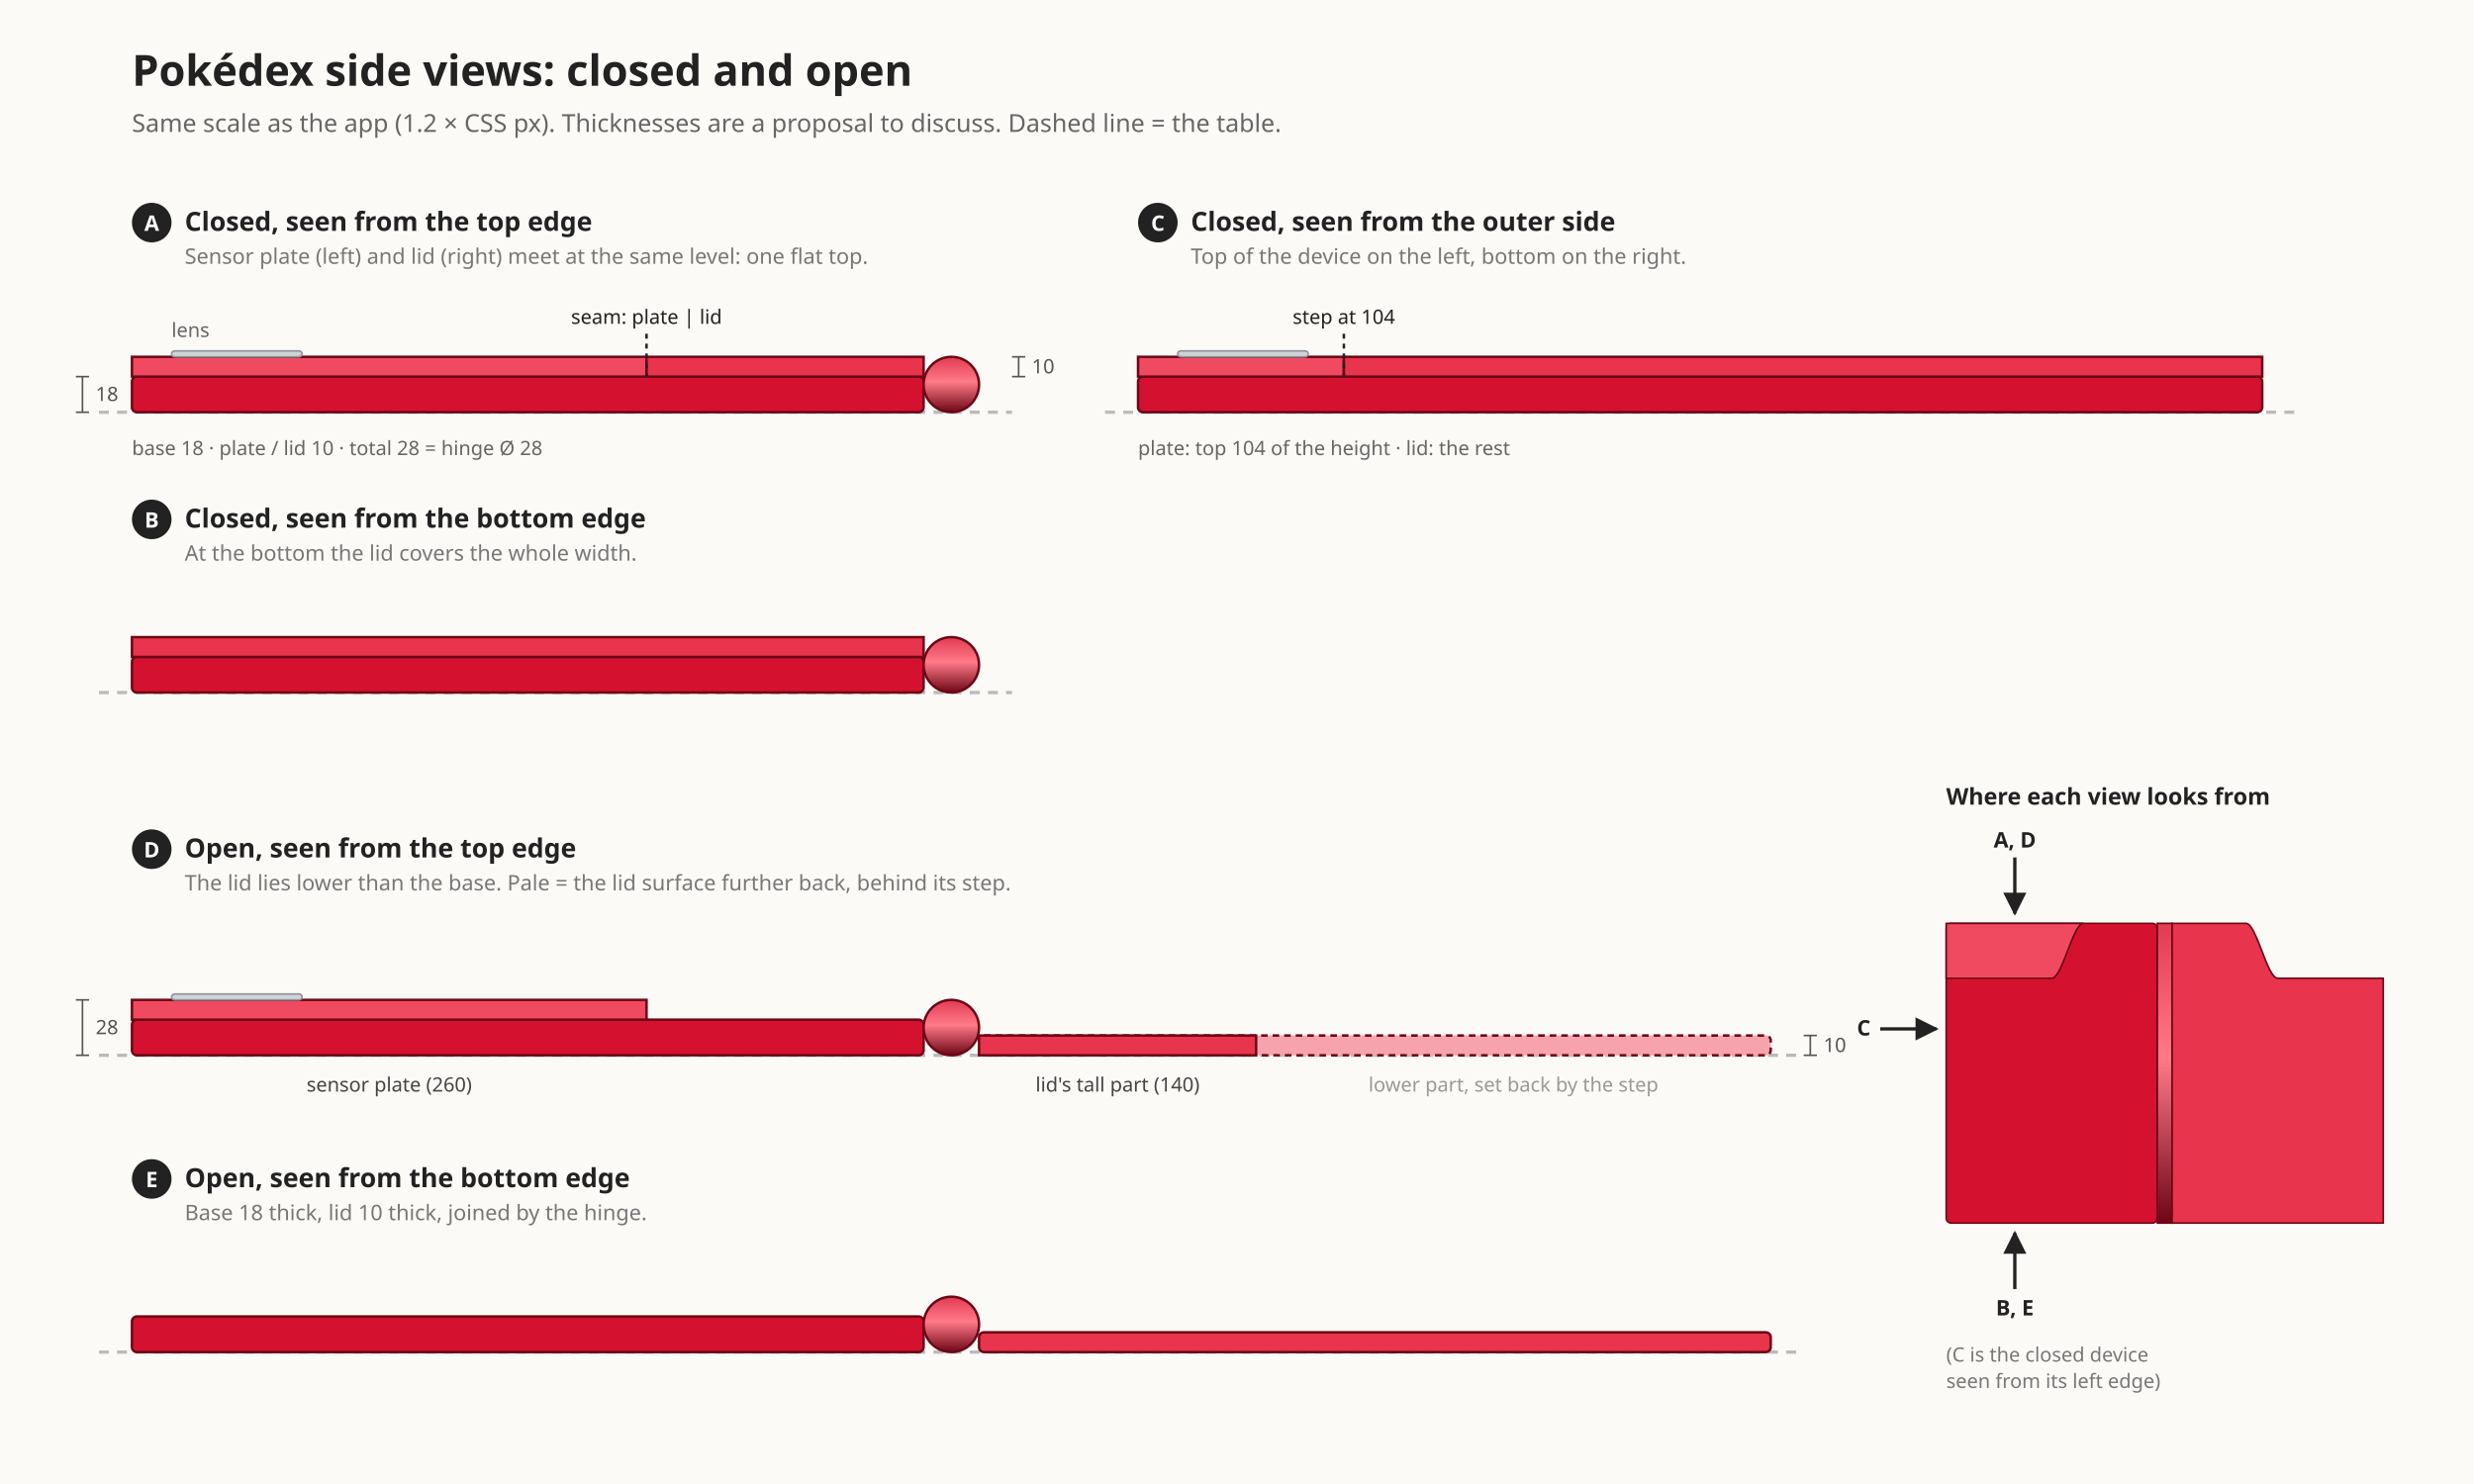
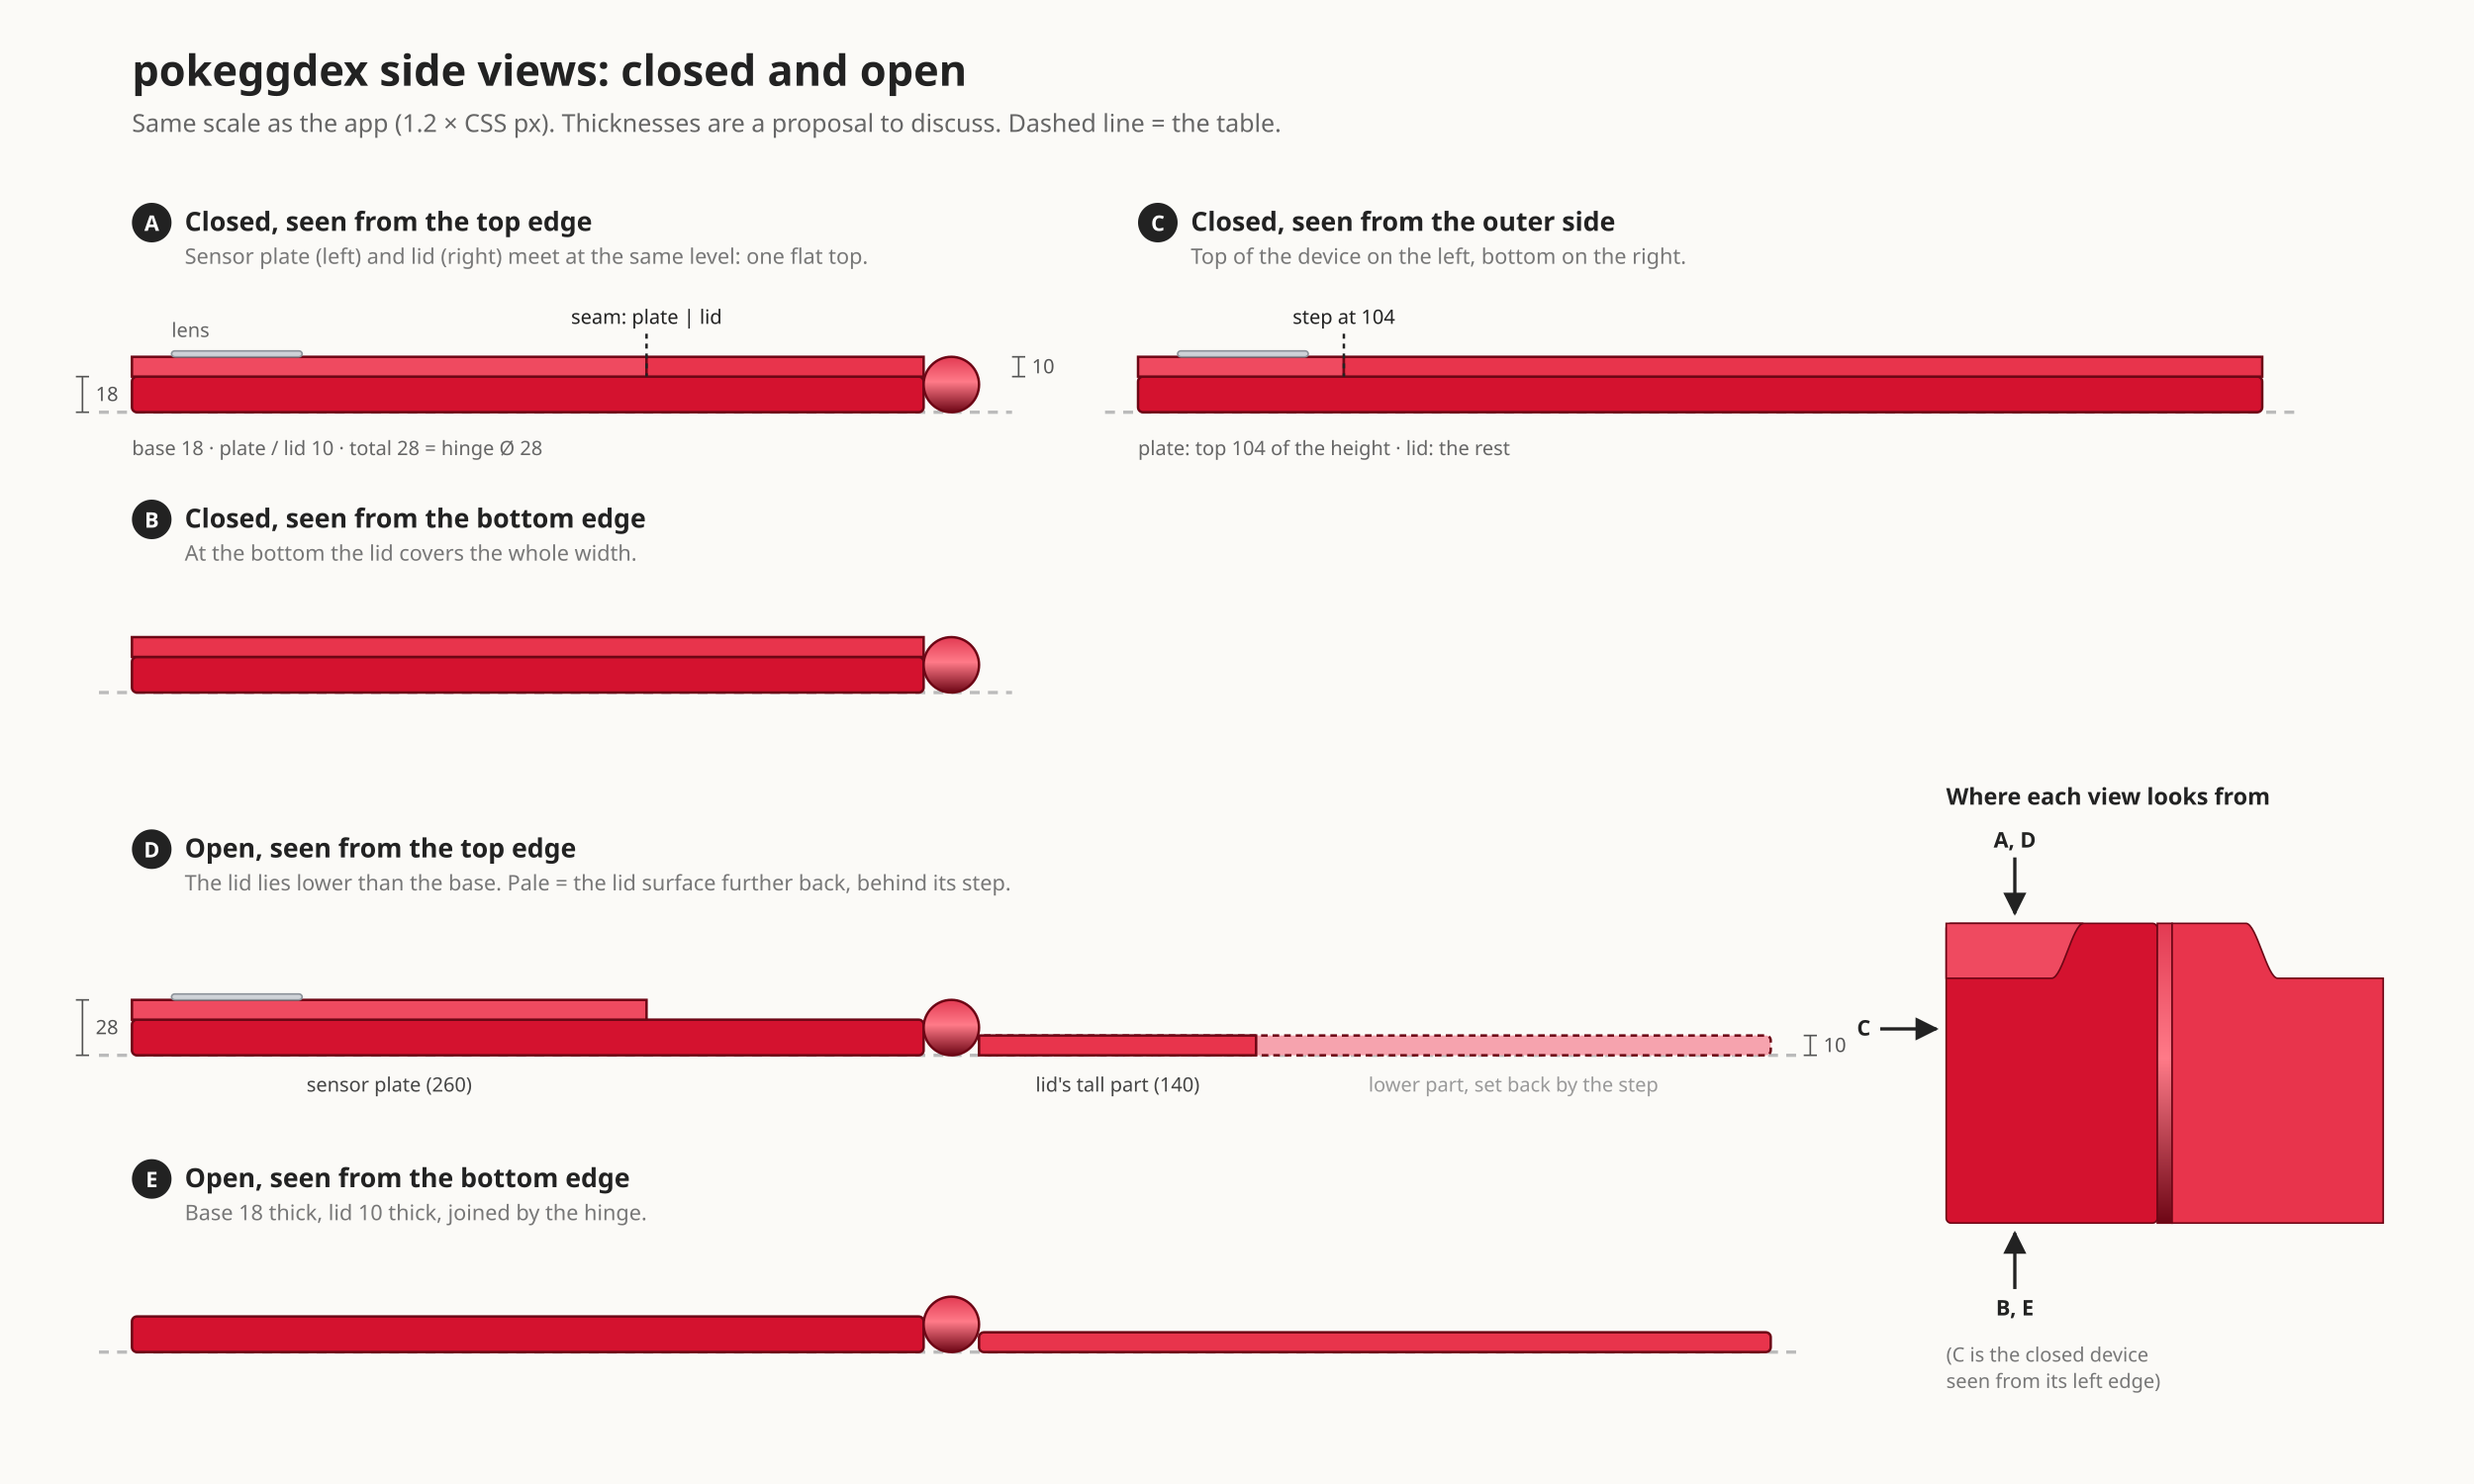
<svg xmlns="http://www.w3.org/2000/svg" viewBox="0 0 1500 900" width="1500" height="900" font-family="system-ui, sans-serif">
  <defs>
    <linearGradient id="hinge" x1="0" y1="0" x2="0" y2="1">
      <stop offset="0" stop-color="#e23a52" />
      <stop offset="0.45" stop-color="#ff7a88" />
      <stop offset="1" stop-color="#6d0615" />
    </linearGradient>
    <marker id="arr" viewBox="0 0 10 10" refX="9" refY="5" markerWidth="7" markerHeight="7" orient="auto">
      <path d="M0,0 L10,5 L0,10 Z" fill="#222" />
    </marker>
  </defs>
  <rect width="1500" height="900" fill="#fbfaf7" />
-   <text x="80" y="52" font-size="26" fill="#222" text-anchor="start" font-weight="700">Pokédex side views: closed and open</text>
+   <text x="80" y="52" font-size="26" fill="#222" text-anchor="start" font-weight="700">pokeggdex side views: closed and open</text>
  <text x="80" y="80" font-size="15" fill="#666" text-anchor="start" font-weight="400">Same scale as the app (1.2 × CSS px). Thicknesses are a proposal to discuss. Dashed line = the table.</text>
  <g>
    <circle cx="92" cy="135" r="12" fill="#222" />
    <text x="92" y="140" font-size="13" fill="#fff" text-anchor="middle" font-weight="700">A</text>
    <text x="112" y="140" font-size="16" fill="#222" text-anchor="start" font-weight="700">Closed, seen from the top edge</text>
    <text x="112" y="160" font-size="13" fill="#777" text-anchor="start" font-weight="400">Sensor plate (left) and lid (right) meet at the same level: one flat top.</text>
  </g>
  <line x1="60" y1="250" x2="613.6" y2="250" stroke="#bbb" stroke-width="2" stroke-dasharray="6 5" />
  <rect x="80" y="228.4" width="480" height="21.6" fill="#d4122f" stroke="#6d0615" stroke-width="1.5" rx="3" />
  <rect x="80" y="216.4" width="312" height="12" fill="#ef4a60" stroke="#6d0615" stroke-width="1.5" />
  <rect x="392" y="216.4" width="168" height="12" fill="#e8344c" stroke="#6d0615" stroke-width="1.5" />
  <rect x="104" y="212.8" width="79.2" height="3.6" rx="2" fill="#cfd3d8" stroke="#8d939a" stroke-width="1" />
  <circle cx="576.8" cy="233.2" r="16.8" fill="url(#hinge)" stroke="#6d0615" stroke-width="1.5" />
  <line x1="392" y1="202.4" x2="392" y2="228.4" stroke="#222" stroke-width="1.5" stroke-dasharray="3 3" />
  <text x="392" y="196.4" font-size="12" fill="#222" text-anchor="middle" font-weight="400">seam: plate | lid</text>
  <text x="104" y="204.4" font-size="12" fill="#666" text-anchor="start" font-weight="400">lens</text>
  <g stroke="#555" stroke-width="1">
    <line x1="50" y1="250" x2="50" y2="228.4" />
    <line x1="46" y1="250" x2="54" y2="250" />
    <line x1="46" y1="228.4" x2="54" y2="228.4" />
  </g>
  <text x="58" y="243.2" font-size="12" fill="#555" text-anchor="start" font-weight="400">18</text>
  <g stroke="#555" stroke-width="1">
    <line x1="617.6" y1="228.4" x2="617.6" y2="216.4" />
    <line x1="613.6" y1="228.4" x2="621.6" y2="228.4" />
    <line x1="613.6" y1="216.4" x2="621.6" y2="216.4" />
  </g>
  <text x="625.6" y="226.4" font-size="12" fill="#555" text-anchor="start" font-weight="400">10</text>
  <text x="80" y="276" font-size="12" fill="#666" text-anchor="start" font-weight="400">base 18  ·  plate / lid 10  ·  total 28 = hinge Ø 28</text>
  <g>
    <circle cx="92" cy="315" r="12" fill="#222" />
    <text x="92" y="320" font-size="13" fill="#fff" text-anchor="middle" font-weight="700">B</text>
    <text x="112" y="320" font-size="16" fill="#222" text-anchor="start" font-weight="700">Closed, seen from the bottom edge</text>
    <text x="112" y="340" font-size="13" fill="#777" text-anchor="start" font-weight="400">At the bottom the lid covers the whole width.</text>
  </g>
  <line x1="60" y1="420" x2="613.6" y2="420" stroke="#bbb" stroke-width="2" stroke-dasharray="6 5" />
  <rect x="80" y="398.4" width="480" height="21.6" fill="#d4122f" stroke="#6d0615" stroke-width="1.5" rx="3" />
  <rect x="80" y="386.4" width="480" height="12" fill="#e8344c" stroke="#6d0615" stroke-width="1.5" />
  <circle cx="576.8" cy="403.2" r="16.8" fill="url(#hinge)" stroke="#6d0615" stroke-width="1.5" />
  <g>
    <circle cx="702" cy="135" r="12" fill="#222" />
    <text x="702" y="140" font-size="13" fill="#fff" text-anchor="middle" font-weight="700">C</text>
    <text x="722" y="140" font-size="16" fill="#222" text-anchor="start" font-weight="700">Closed, seen from the outer side</text>
    <text x="722" y="160" font-size="13" fill="#777" text-anchor="start" font-weight="400">Top of the device on the left, bottom on the right.</text>
  </g>
  <line x1="670" y1="250" x2="1391.6" y2="250" stroke="#bbb" stroke-width="2" stroke-dasharray="6 5" />
  <rect x="690" y="228.4" width="681.6" height="21.6" fill="#d4122f" stroke="#6d0615" stroke-width="1.5" rx="3" />
  <rect x="690" y="216.4" width="124.8" height="12" fill="#ef4a60" stroke="#6d0615" stroke-width="1.5" />
  <rect x="814.8" y="216.4" width="556.8" height="12" fill="#e8344c" stroke="#6d0615" stroke-width="1.5" />
  <rect x="714" y="212.8" width="79.2" height="3.6" rx="2" fill="#cfd3d8" stroke="#8d939a" stroke-width="1" />
  <line x1="814.8" y1="202.4" x2="814.8" y2="228.4" stroke="#222" stroke-width="1.5" stroke-dasharray="3 3" />
  <text x="814.8" y="196.4" font-size="12" fill="#222" text-anchor="middle" font-weight="400">step at 104</text>
  <text x="690" y="276" font-size="12" fill="#666" text-anchor="start" font-weight="400">plate: top 104 of the height  ·  lid: the rest</text>
  <g>
    <circle cx="92" cy="515" r="12" fill="#222" />
    <text x="92" y="520" font-size="13" fill="#fff" text-anchor="middle" font-weight="700">D</text>
    <text x="112" y="520" font-size="16" fill="#222" text-anchor="start" font-weight="700">Open, seen from the top edge</text>
    <text x="112" y="540" font-size="13" fill="#777" text-anchor="start" font-weight="400">The lid lies lower than the base. Pale = the lid surface further back, behind its step.</text>
  </g>
  <line x1="60" y1="640" x2="1093.6" y2="640" stroke="#bbb" stroke-width="2" stroke-dasharray="6 5" />
  <rect x="80" y="618.4" width="480" height="21.6" fill="#d4122f" stroke="#6d0615" stroke-width="1.5" rx="3" />
  <rect x="80" y="606.4" width="312" height="12" fill="#ef4a60" stroke="#6d0615" stroke-width="1.5" />
  <rect x="104" y="602.8" width="79.2" height="3.6" rx="2" fill="#cfd3d8" stroke="#8d939a" stroke-width="1" />
  <circle cx="576.8" cy="623.2" r="16.8" fill="url(#hinge)" stroke="#6d0615" stroke-width="1.5" />
  <rect x="593.6" y="628" width="480" height="12" fill="#f6a3ae" stroke="#6d0615" stroke-width="1.5" rx="3" stroke-dasharray="4 3" />
  <rect x="593.6" y="628" width="168" height="12" fill="#e8344c" stroke="#6d0615" stroke-width="1.5" />
  <text x="677.6" y="662" font-size="12" fill="#444" text-anchor="middle" font-weight="400">lid's tall part (140)</text>
  <text x="917.6" y="662" font-size="12" fill="#999" text-anchor="middle" font-weight="400">lower part, set back by the step</text>
  <text x="236" y="662" font-size="12" fill="#444" text-anchor="middle" font-weight="400">sensor plate (260)</text>
  <g stroke="#555" stroke-width="1">
    <line x1="1097.6" y1="640" x2="1097.6" y2="628" />
    <line x1="1093.6" y1="640" x2="1101.6" y2="640" />
    <line x1="1093.6" y1="628" x2="1101.6" y2="628" />
  </g>
  <text x="1105.6" y="638" font-size="12" fill="#555" text-anchor="start" font-weight="400">10</text>
  <g stroke="#555" stroke-width="1">
    <line x1="50" y1="640" x2="50" y2="606.4" />
    <line x1="46" y1="640" x2="54" y2="640" />
    <line x1="46" y1="606.4" x2="54" y2="606.4" />
  </g>
  <text x="58" y="627.2" font-size="12" fill="#555" text-anchor="start" font-weight="400">28</text>
  <g>
    <circle cx="92" cy="715" r="12" fill="#222" />
    <text x="92" y="720" font-size="13" fill="#fff" text-anchor="middle" font-weight="700">E</text>
    <text x="112" y="720" font-size="16" fill="#222" text-anchor="start" font-weight="700">Open, seen from the bottom edge</text>
    <text x="112" y="740" font-size="13" fill="#777" text-anchor="start" font-weight="400">Base 18 thick, lid 10 thick, joined by the hinge.</text>
  </g>
  <line x1="60" y1="820" x2="1093.6" y2="820" stroke="#bbb" stroke-width="2" stroke-dasharray="6 5" />
  <rect x="80" y="798.4" width="480" height="21.6" fill="#d4122f" stroke="#6d0615" stroke-width="1.5" rx="3" />
  <circle cx="576.8" cy="803.2" r="16.8" fill="url(#hinge)" stroke="#6d0615" stroke-width="1.5" />
  <rect x="593.6" y="808" width="480" height="12" fill="#e8344c" stroke="#6d0615" stroke-width="1.5" rx="3" />
  <text x="1180" y="488" font-size="14" fill="#222" text-anchor="start" font-weight="700">Where each view looks from</text>
  <rect x="1180" y="560" width="128" height="181.76" rx="3" fill="#d4122f" stroke="#6d0615" />
  <path d="M1180,560 L1263.2,560 C1256.8,560 1250.4,593.28 1244,593.28 L1180,593.28 Z" fill="#ef4a60" stroke="#6d0615" />
  <rect x="1308" y="560" width="8.96" height="181.76" fill="url(#hinge)" stroke="#6d0615" />
  <path d="M1316.96,560 L1361.76,560 C1368.16,560 1374.56,593.28 1380.96,593.28 L1444.96,593.28 L1444.96,741.76 L1316.96,741.76 Z" fill="#e8344c" stroke="#6d0615" />
  <line x1="1221.6" y1="520" x2="1221.6" y2="554" stroke="#222" stroke-width="2" marker-end="url(#arr)" />
  <text x="1221.6" y="514" font-size="13" fill="#222" text-anchor="middle" font-weight="700">A, D</text>
  <line x1="1221.6" y1="781.76" x2="1221.6" y2="747.76" stroke="#222" stroke-width="2" marker-end="url(#arr)" />
  <text x="1221.6" y="797.76" font-size="13" fill="#222" text-anchor="middle" font-weight="700">B, E</text>
  <line x1="1140" y1="624" x2="1174" y2="624" stroke="#222" stroke-width="2" marker-end="url(#arr)" />
  <text x="1130" y="628" font-size="13" fill="#222" text-anchor="middle" font-weight="700">C</text>
  <text x="1180" y="825.76" font-size="12" fill="#777" text-anchor="start" font-weight="400">(C is the closed device</text>
  <text x="1180" y="841.76" font-size="12" fill="#777" text-anchor="start" font-weight="400"> seen from its left edge)</text>
</svg>
